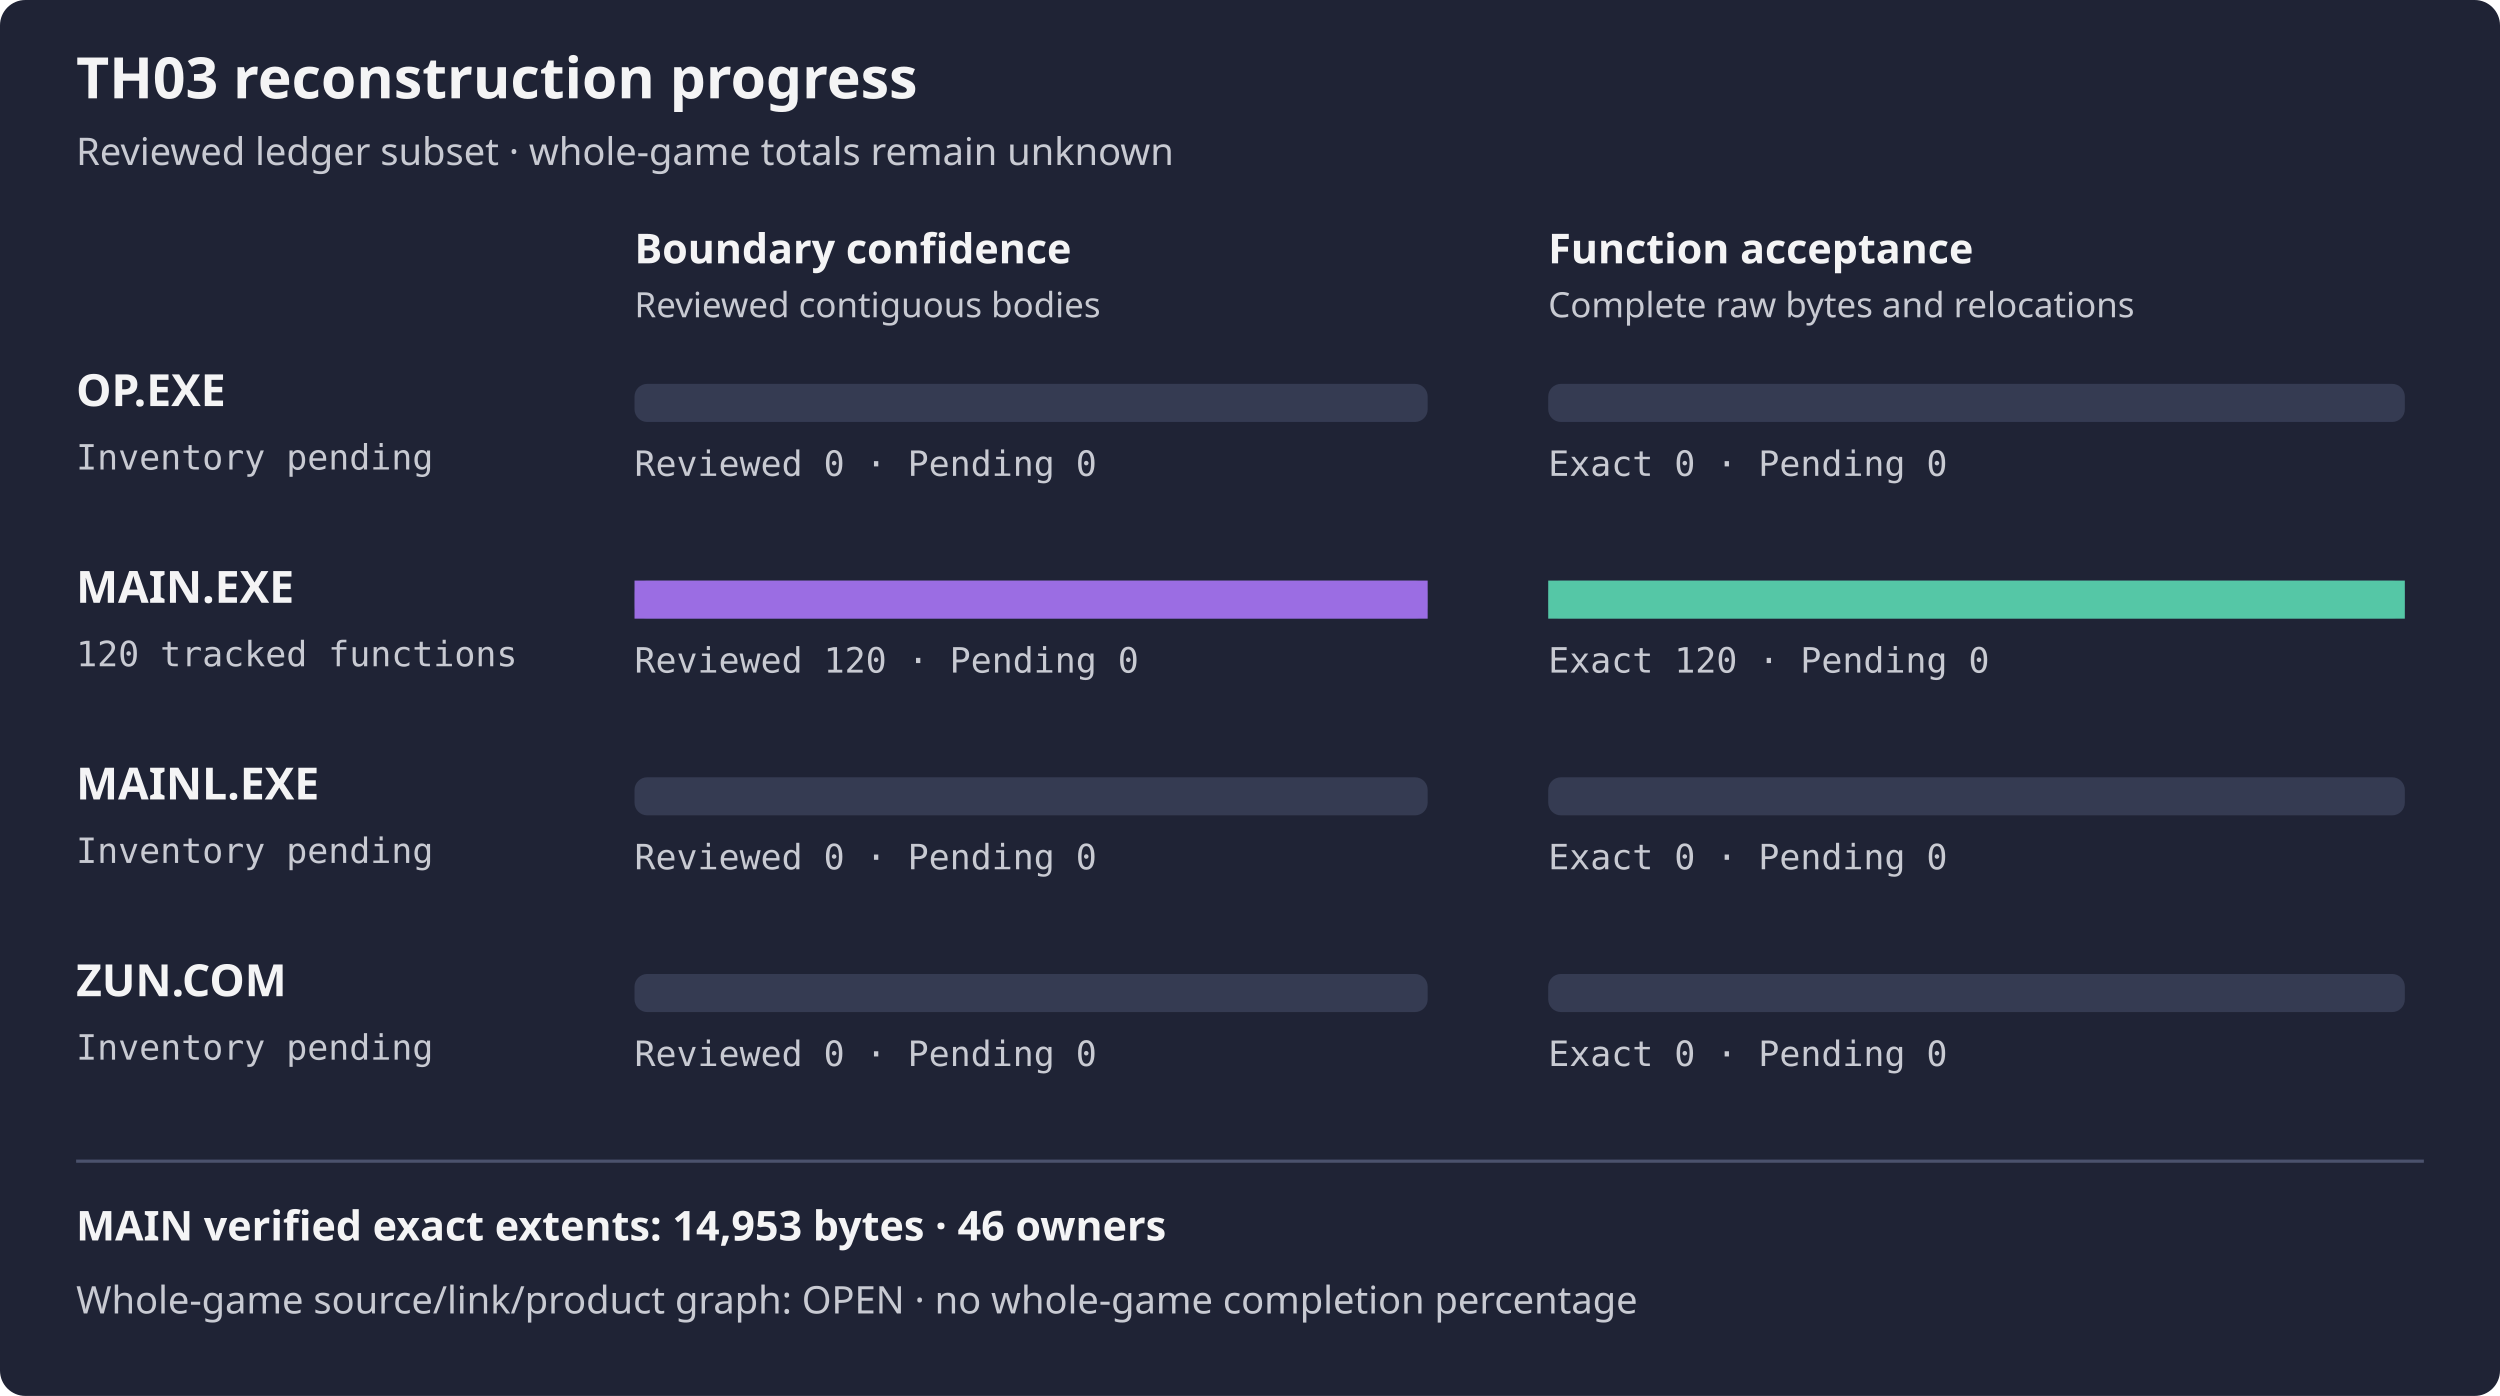
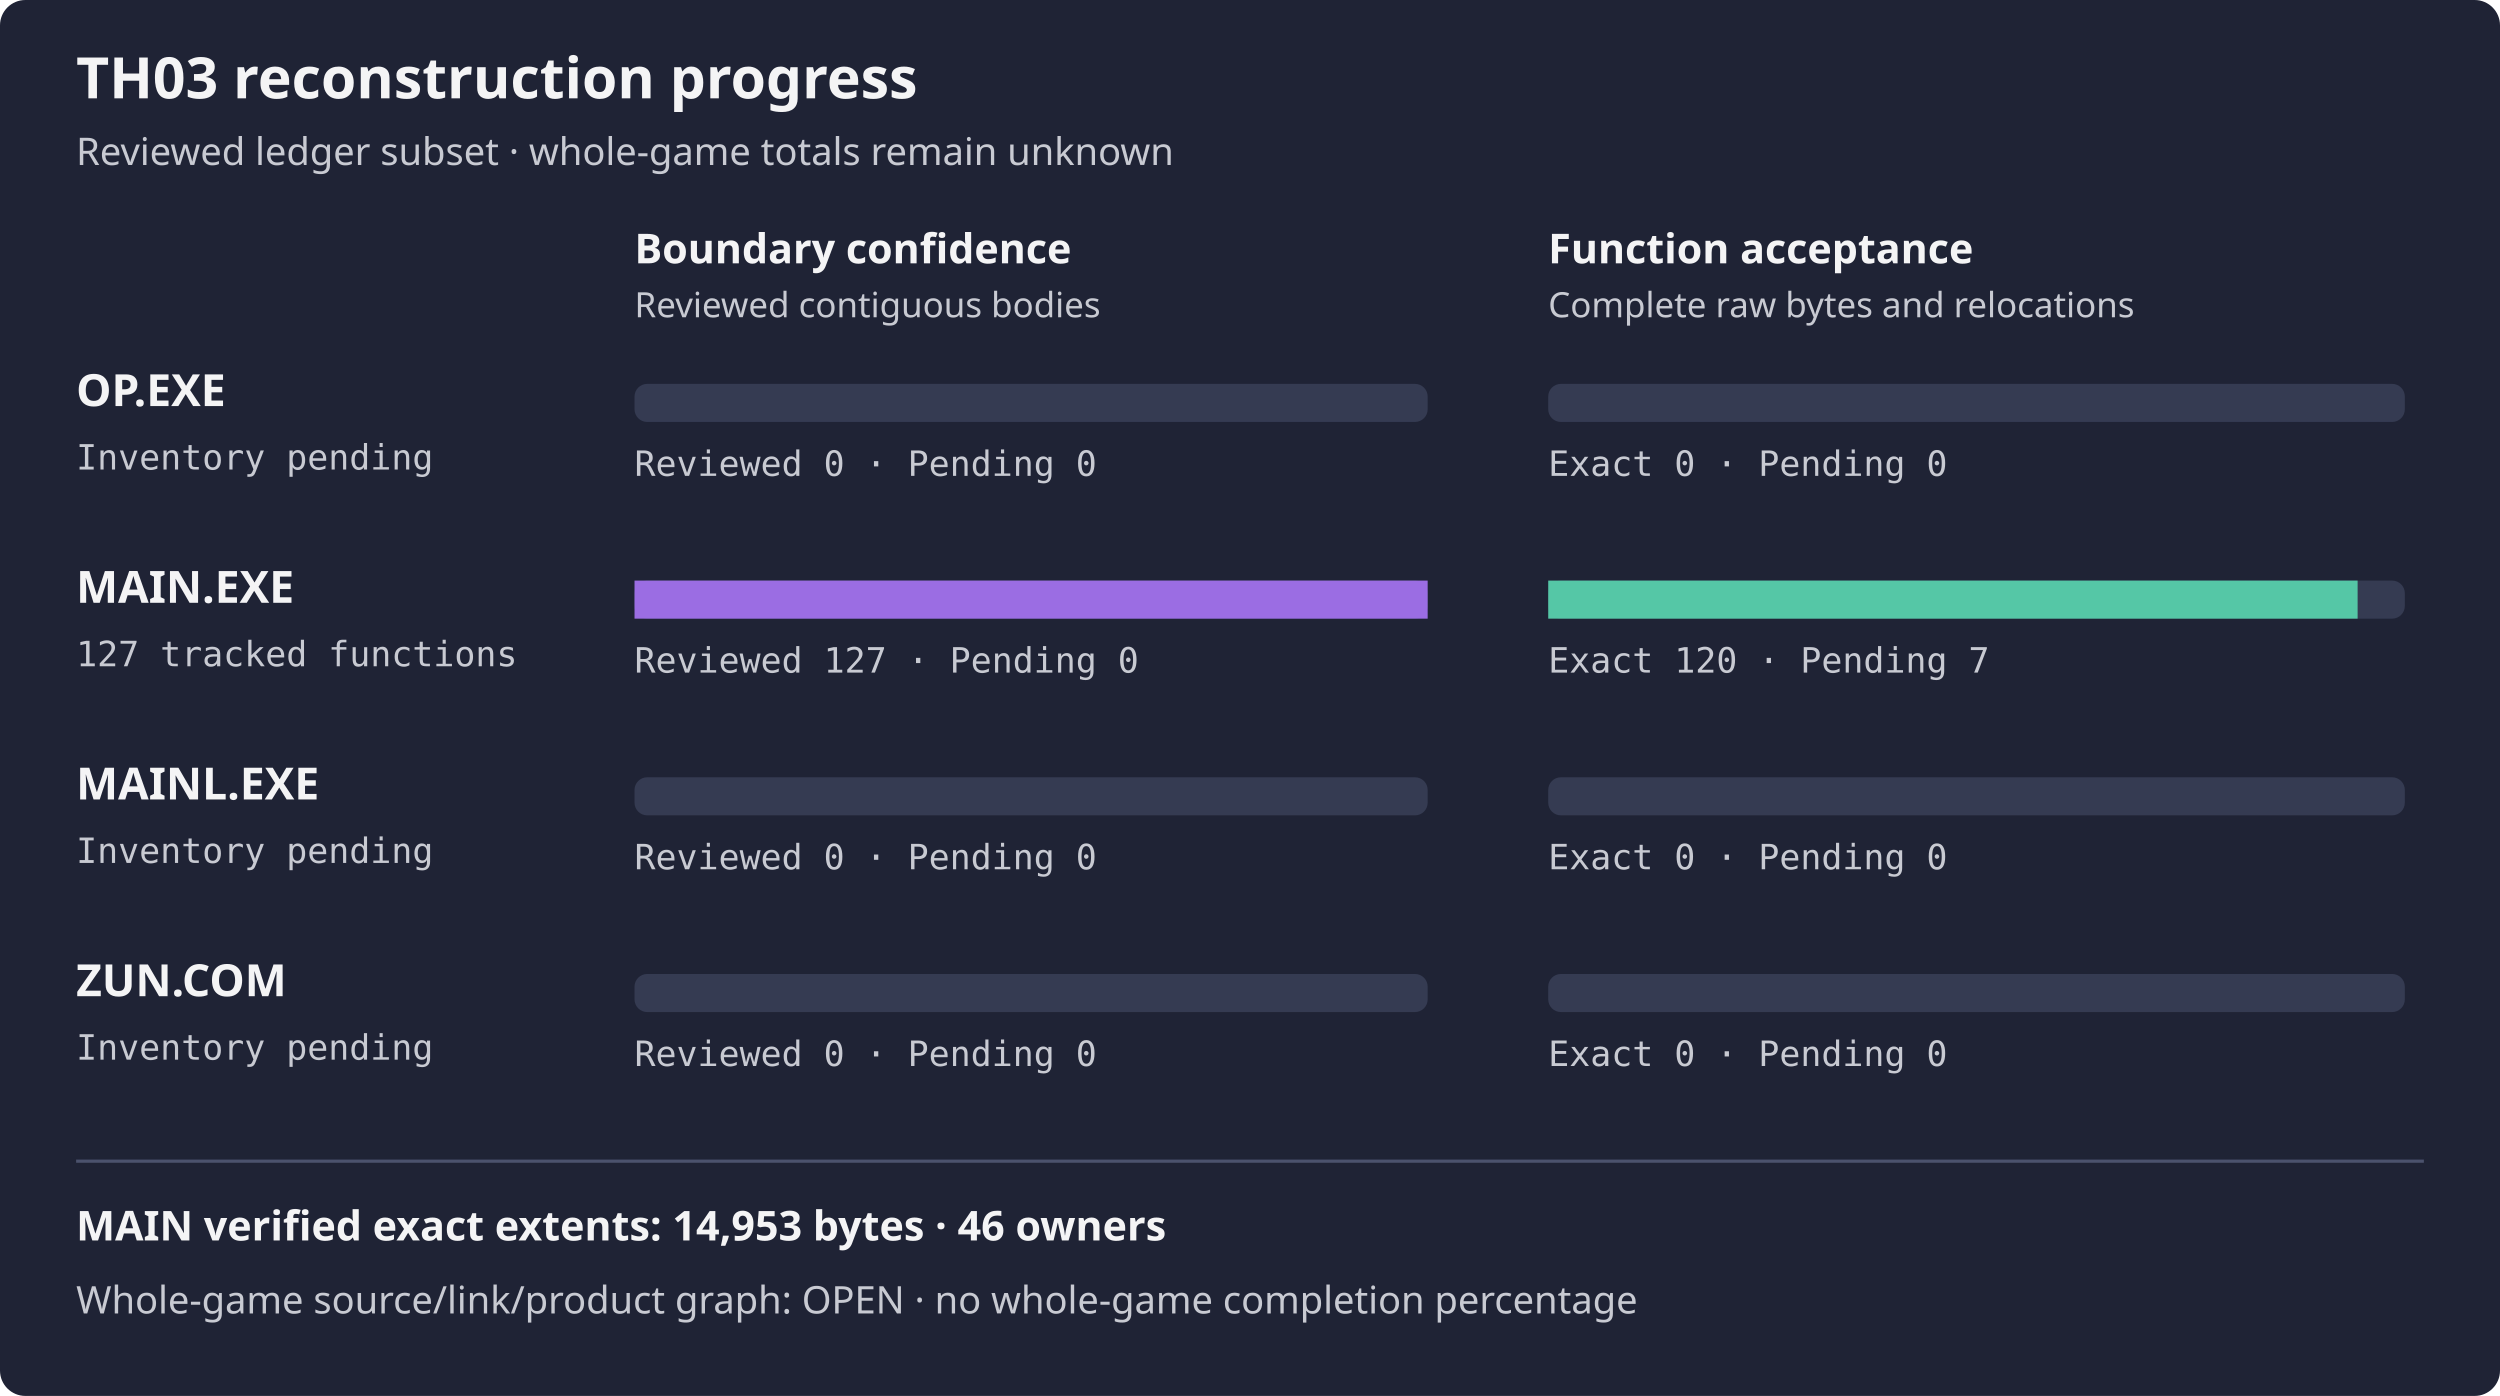
<svg xmlns="http://www.w3.org/2000/svg" width="788" height="440" viewBox="0 0 788 440" role="img" aria-label="TH03 reviewed subset reconstruction progress">
  <rect width="788" height="440" rx="8" fill="#1f2335" />
  <text x="24" y="31" fill="#f4f4f5" font-family="sans-serif" font-size="18" font-weight="600">TH03 reconstruction progress</text>
  <text x="24" y="52" fill="#c8cad2" font-family="sans-serif" font-size="12">Reviewed ledger subset · whole-game totals remain unknown</text>
  <text x="200" y="83" fill="#f4f4f5" font-family="sans-serif" font-size="13" font-weight="600">Boundary confidence</text>
  <text x="488" y="83" fill="#f4f4f5" font-family="sans-serif" font-size="13" font-weight="600">Function acceptance</text>
  <text x="200" y="100" fill="#c8cad2" font-family="sans-serif" font-size="11">Reviewed contiguous bodies</text>
  <text x="488" y="100" fill="#c8cad2" font-family="sans-serif" font-size="11">Complete raw bytes and relocations</text>
  <text x="24" y="128" fill="#f4f4f5" font-family="sans-serif" font-size="14" font-weight="600">OP.EXE</text>
  <text x="24" y="148" fill="#c8cad2" font-family="monospace" font-size="11">Inventory pending</text>
  <rect x="200" y="121" width="250" height="12" rx="4" fill="#353b52" />
  <rect x="488" y="121" width="270" height="12" rx="4" fill="#353b52" />
  <rect x="200" y="121" width="0.00" height="12" fill="#9b6de3" />
  <rect x="488" y="121" width="0.00" height="12" fill="#55c7a6" />
  <text x="200" y="150" fill="#c8cad2" font-family="monospace" font-size="11">Reviewed 0 · Pending 0</text>
  <text x="488" y="150" fill="#c8cad2" font-family="monospace" font-size="11">Exact 0 · Pending 0</text>
  <text x="24" y="190" fill="#f4f4f5" font-family="sans-serif" font-size="14" font-weight="600">MAIN.EXE</text>
-   <text x="24" y="210" fill="#c8cad2" font-family="monospace" font-size="11">120 tracked functions</text>
+   <text x="24" y="210" fill="#c8cad2" font-family="monospace" font-size="11">127 tracked functions</text>
  <rect x="200" y="183" width="250" height="12" rx="4" fill="#353b52" />
  <rect x="488" y="183" width="270" height="12" rx="4" fill="#353b52" />
  <rect x="200" y="183" width="250.00" height="12" fill="#9b6de3" />
-   <rect x="488" y="183" width="270.00" height="12" fill="#55c7a6" />
-   <text x="200" y="212" fill="#c8cad2" font-family="monospace" font-size="11">Reviewed 120 · Pending 0</text>
-   <text x="488" y="212" fill="#c8cad2" font-family="monospace" font-size="11">Exact 120 · Pending 0</text>
+   <rect x="488" y="183" width="255.12" height="12" fill="#55c7a6" />
+   <text x="200" y="212" fill="#c8cad2" font-family="monospace" font-size="11">Reviewed 127 · Pending 0</text>
+   <text x="488" y="212" fill="#c8cad2" font-family="monospace" font-size="11">Exact 120 · Pending 7</text>
  <text x="24" y="252" fill="#f4f4f5" font-family="sans-serif" font-size="14" font-weight="600">MAINL.EXE</text>
  <text x="24" y="272" fill="#c8cad2" font-family="monospace" font-size="11">Inventory pending</text>
  <rect x="200" y="245" width="250" height="12" rx="4" fill="#353b52" />
  <rect x="488" y="245" width="270" height="12" rx="4" fill="#353b52" />
  <rect x="200" y="245" width="0.00" height="12" fill="#9b6de3" />
  <rect x="488" y="245" width="0.00" height="12" fill="#55c7a6" />
  <text x="200" y="274" fill="#c8cad2" font-family="monospace" font-size="11">Reviewed 0 · Pending 0</text>
  <text x="488" y="274" fill="#c8cad2" font-family="monospace" font-size="11">Exact 0 · Pending 0</text>
  <text x="24" y="314" fill="#f4f4f5" font-family="sans-serif" font-size="14" font-weight="600">ZUN.COM</text>
  <text x="24" y="334" fill="#c8cad2" font-family="monospace" font-size="11">Inventory pending</text>
  <rect x="200" y="307" width="250" height="12" rx="4" fill="#353b52" />
  <rect x="488" y="307" width="270" height="12" rx="4" fill="#353b52" />
  <rect x="200" y="307" width="0.00" height="12" fill="#9b6de3" />
  <rect x="488" y="307" width="0.00" height="12" fill="#55c7a6" />
  <text x="200" y="336" fill="#c8cad2" font-family="monospace" font-size="11">Reviewed 0 · Pending 0</text>
  <text x="488" y="336" fill="#c8cad2" font-family="monospace" font-size="11">Exact 0 · Pending 0</text>
  <path d="M24 366 H764" stroke="#4b526d" />
  <text x="24" y="391" fill="#f4f4f5" font-family="sans-serif" font-size="13" font-weight="600">MAIN verified exact extents: 14,953 bytes · 46 owners</text>
  <text x="24" y="414" fill="#c8cad2" font-family="sans-serif" font-size="12">Whole-game source/link/product graph: OPEN · no whole-game completion percentage</text>
</svg>
